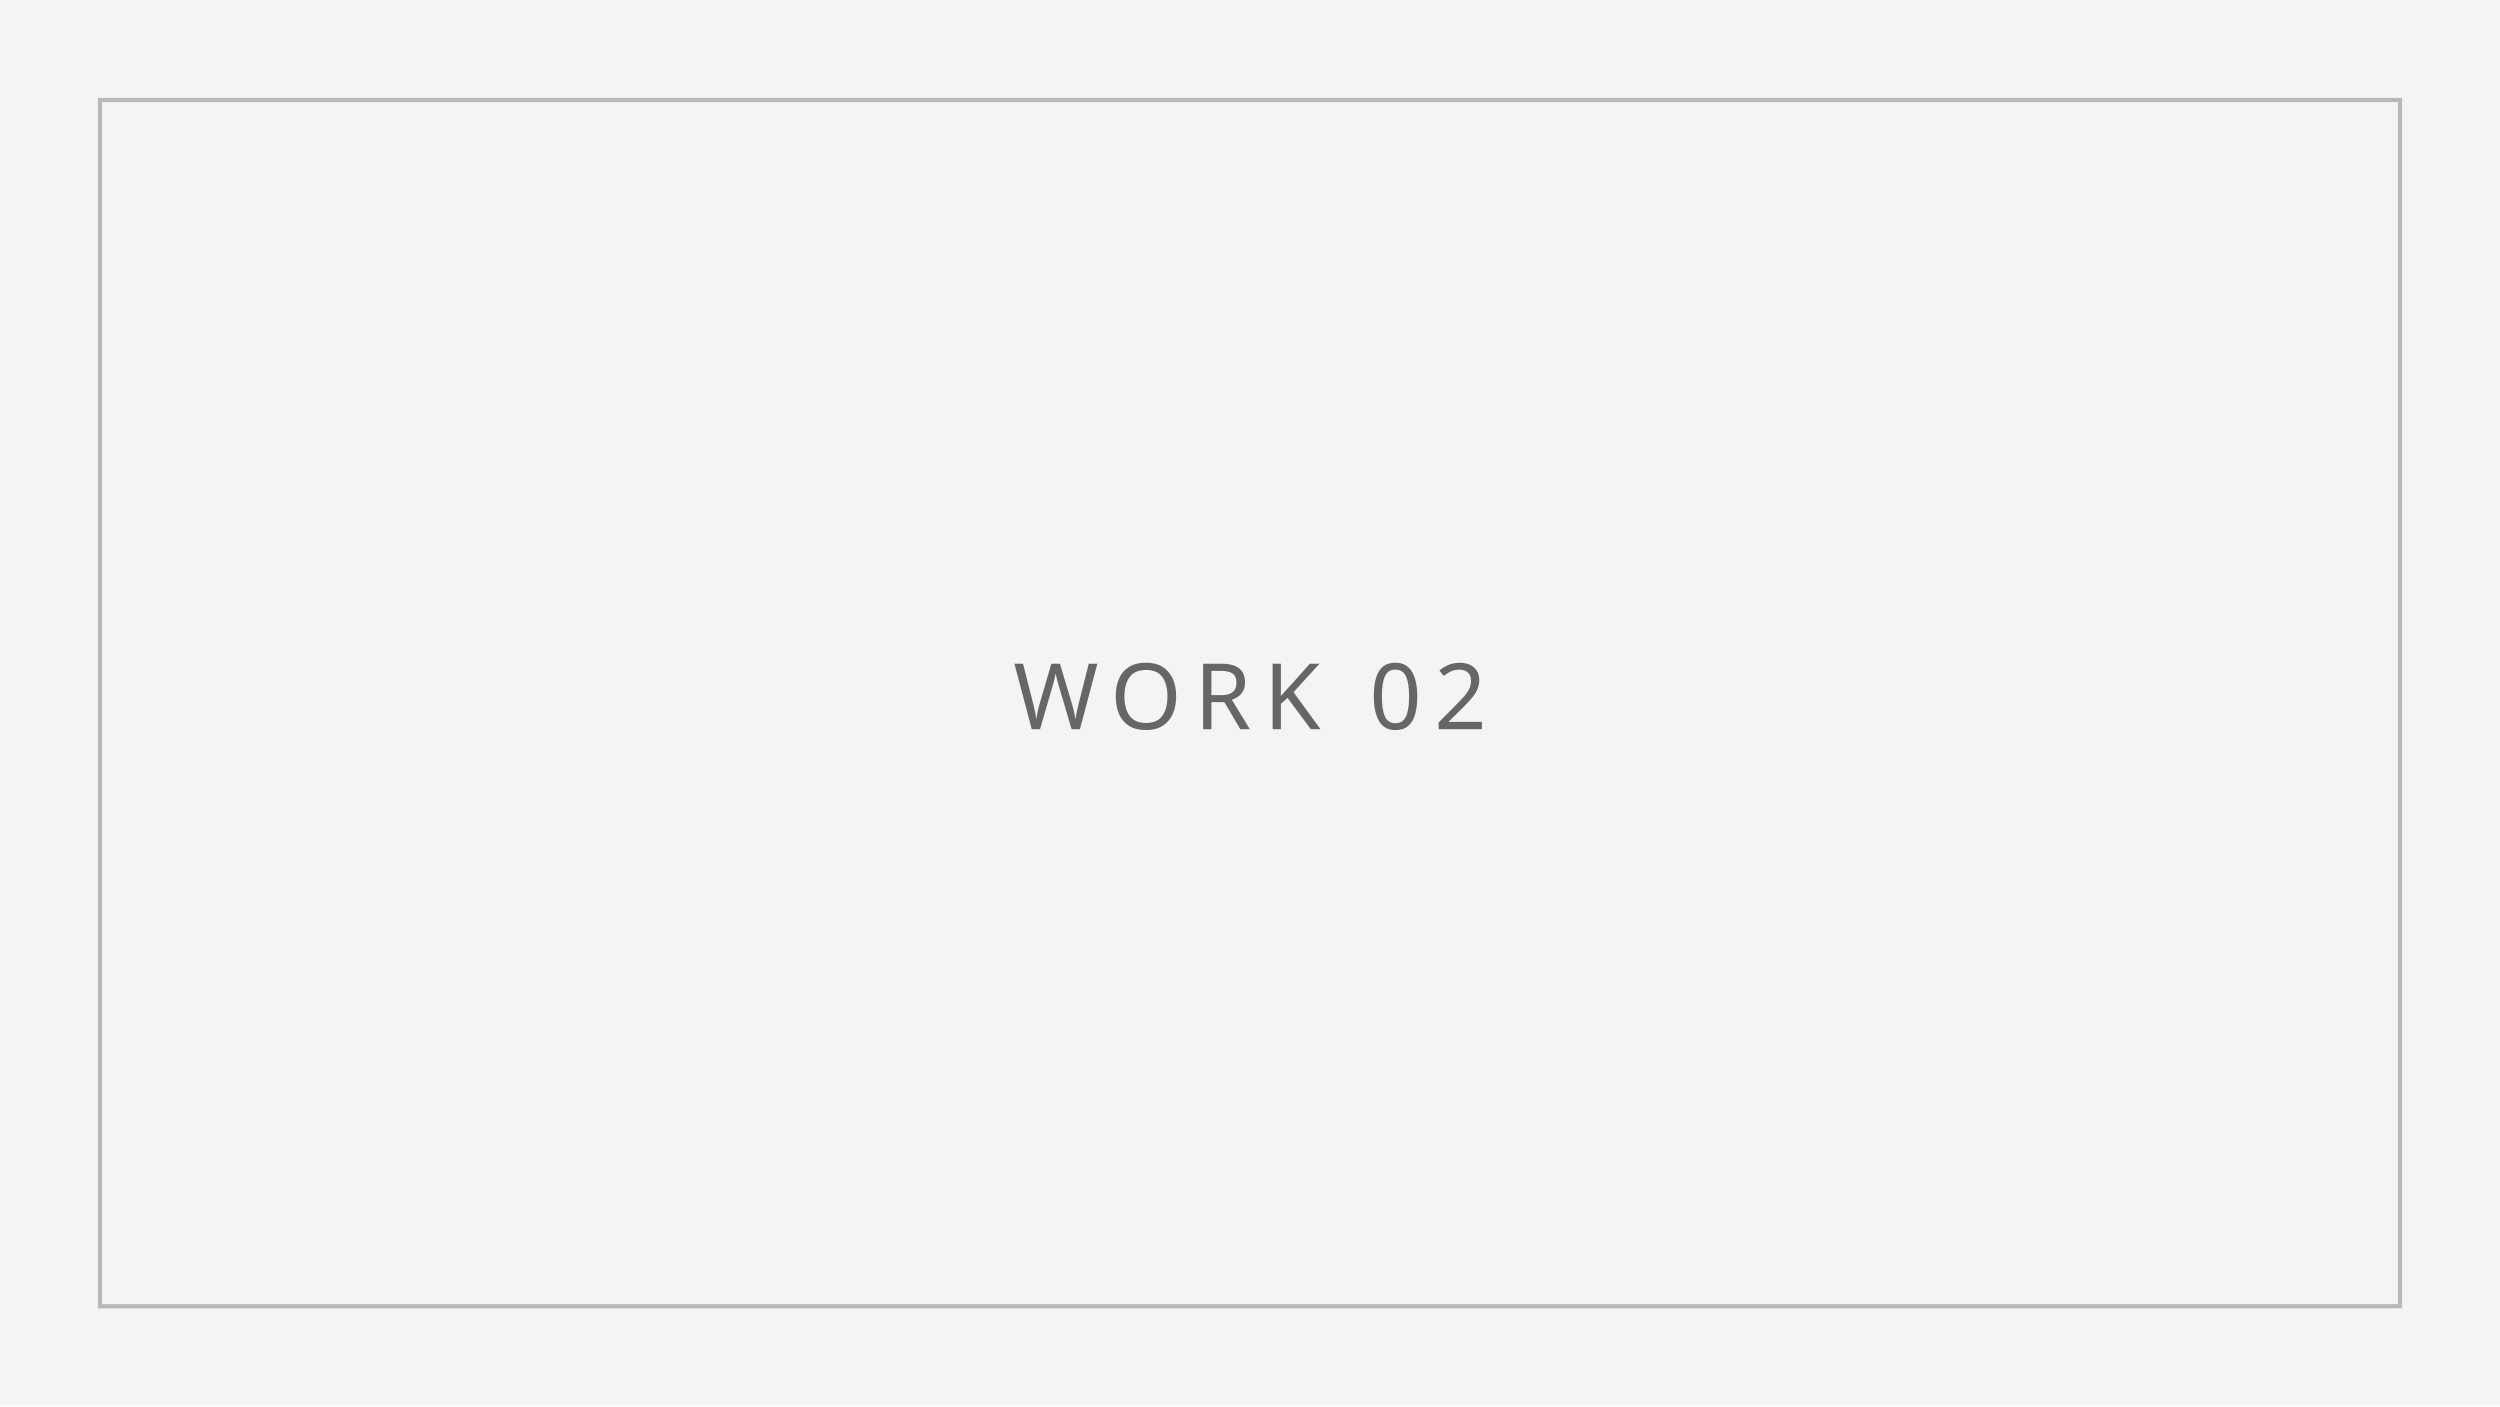
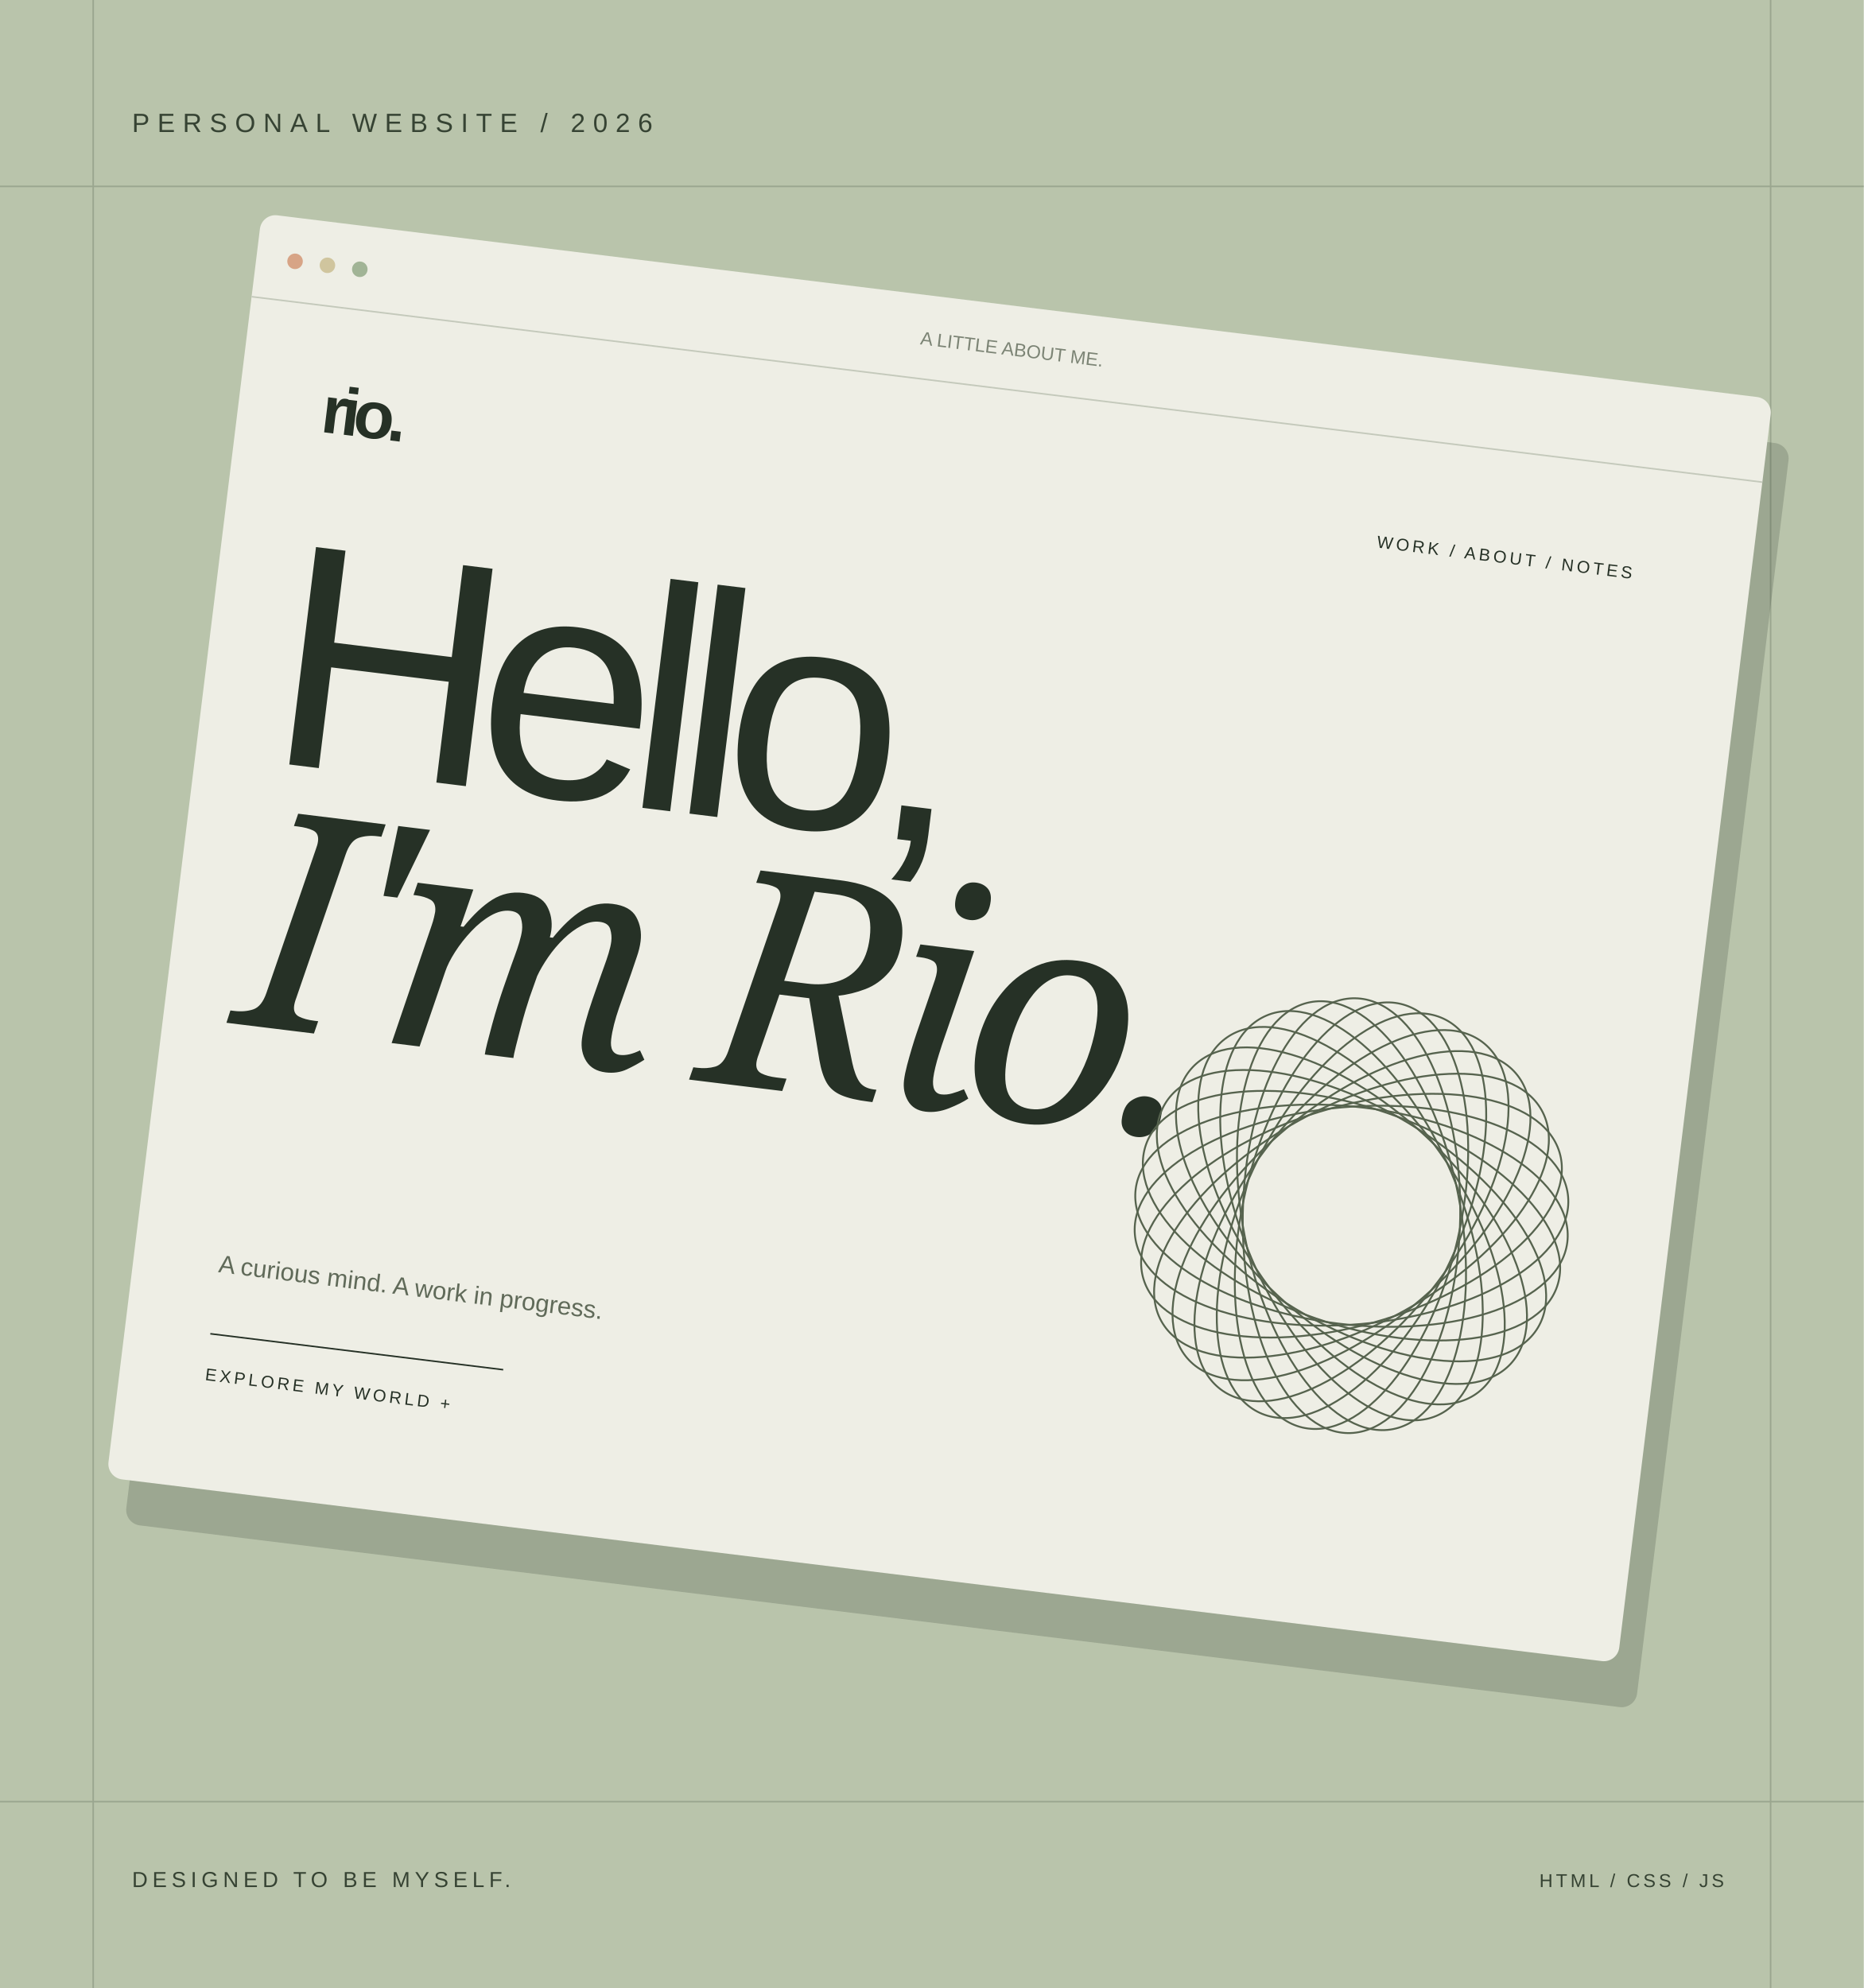
- <svg xmlns="http://www.w3.org/2000/svg" viewBox="0 0 1200 675">
-   <rect width="1200" height="675" fill="#f4f4f4" />
-   <rect x="48" y="48" width="1104" height="579" fill="none" stroke="#b8b8b8" stroke-width="2" />
-   <text x="600" y="350" fill="#666666" font-family="system-ui, sans-serif" font-size="44" letter-spacing="6" text-anchor="middle">WORK 02</text>
+ <svg xmlns="http://www.w3.org/2000/svg" width="1200" height="1280" viewBox="0 0 1200 1280">
+   <rect width="1200" height="1280" fill="#b9c4ab" />
+   <g fill="none" stroke="#7c8873" stroke-width="1" opacity=".5">
+     <path d="M60 0v1280M1140 0v1280M0 120h1200M0 1160h1200" />
+   </g>
+   <text x="85" y="85" font-family="Arial,sans-serif" font-size="17" letter-spacing="5" fill="#364333">PERSONAL WEBSITE / 2026</text>
+   <g transform="translate(110 195) rotate(7 500 450)">
+     <rect width="980" height="820" rx="10" fill="#263126" opacity=".2" transform="translate(15 28)" />
+     <rect width="980" height="820" rx="10" fill="#eeeee5" />
+     <path d="M0 54h980" stroke="#c4c9bb" />
+     <circle cx="25" cy="28" r="5" fill="#d7a486" />
+     <circle cx="46" cy="28" r="5" fill="#d0c59e" />
+     <circle cx="67" cy="28" r="5" fill="#a1b496" />
+     <text x="490" y="32" text-anchor="middle" font-family="Arial,sans-serif" font-size="12" fill="#7c8475">A LITTLE ABOUT ME.</text>
+     <text x="54" y="135" font-family="Arial,sans-serif" font-weight="bold" font-size="43" letter-spacing="-4" fill="#263126">rio.</text>
+     <text x="904" y="126" text-anchor="end" font-family="Arial,sans-serif" font-size="11" letter-spacing="2" fill="#263126">WORK / ABOUT / NOTES</text>
+     <text x="44" y="350" font-family="Arial,sans-serif" font-size="205" letter-spacing="-15" fill="#263126">Hello,</text>
+     <text x="45" y="520" font-family="Georgia,serif" font-style="italic" font-size="195" letter-spacing="-10" fill="#263126">I'm Rio.</text>
+     <g transform="translate(775 555)" fill="none" stroke="#56634e" stroke-width="1.2">
+       <ellipse rx="140" ry="70" transform="rotate(0)" />
+       <ellipse rx="140" ry="70" transform="rotate(12)" />
+       <ellipse rx="140" ry="70" transform="rotate(24)" />
+       <ellipse rx="140" ry="70" transform="rotate(36)" />
+       <ellipse rx="140" ry="70" transform="rotate(48)" />
+       <ellipse rx="140" ry="70" transform="rotate(60)" />
+       <ellipse rx="140" ry="70" transform="rotate(72)" />
+       <ellipse rx="140" ry="70" transform="rotate(84)" />
+       <ellipse rx="140" ry="70" transform="rotate(96)" />
+       <ellipse rx="140" ry="70" transform="rotate(108)" />
+       <ellipse rx="140" ry="70" transform="rotate(120)" />
+       <ellipse rx="140" ry="70" transform="rotate(132)" />
+       <ellipse rx="140" ry="70" transform="rotate(144)" />
+       <ellipse rx="140" ry="70" transform="rotate(156)" />
+       <ellipse rx="140" ry="70" transform="rotate(168)" />
+     </g>
+     <text x="55" y="680" font-size="16" fill="#606a59" font-family="Arial,sans-serif">A curious mind. A work in progress.</text>
+     <path d="M55 720h190" stroke="#263126" />
+     <text x="55" y="750" font-size="11" letter-spacing="2" fill="#263126" font-family="Arial,sans-serif">EXPLORE MY WORLD +</text>
+   </g>
+   <text x="85" y="1215" font-size="14" letter-spacing="3" fill="#364333" font-family="Arial,sans-serif">DESIGNED TO BE MYSELF.</text>
+   <text x="1110" y="1215" text-anchor="end" font-size="12" letter-spacing="2" fill="#364333" font-family="Arial,sans-serif">HTML / CSS / JS</text>
</svg>
